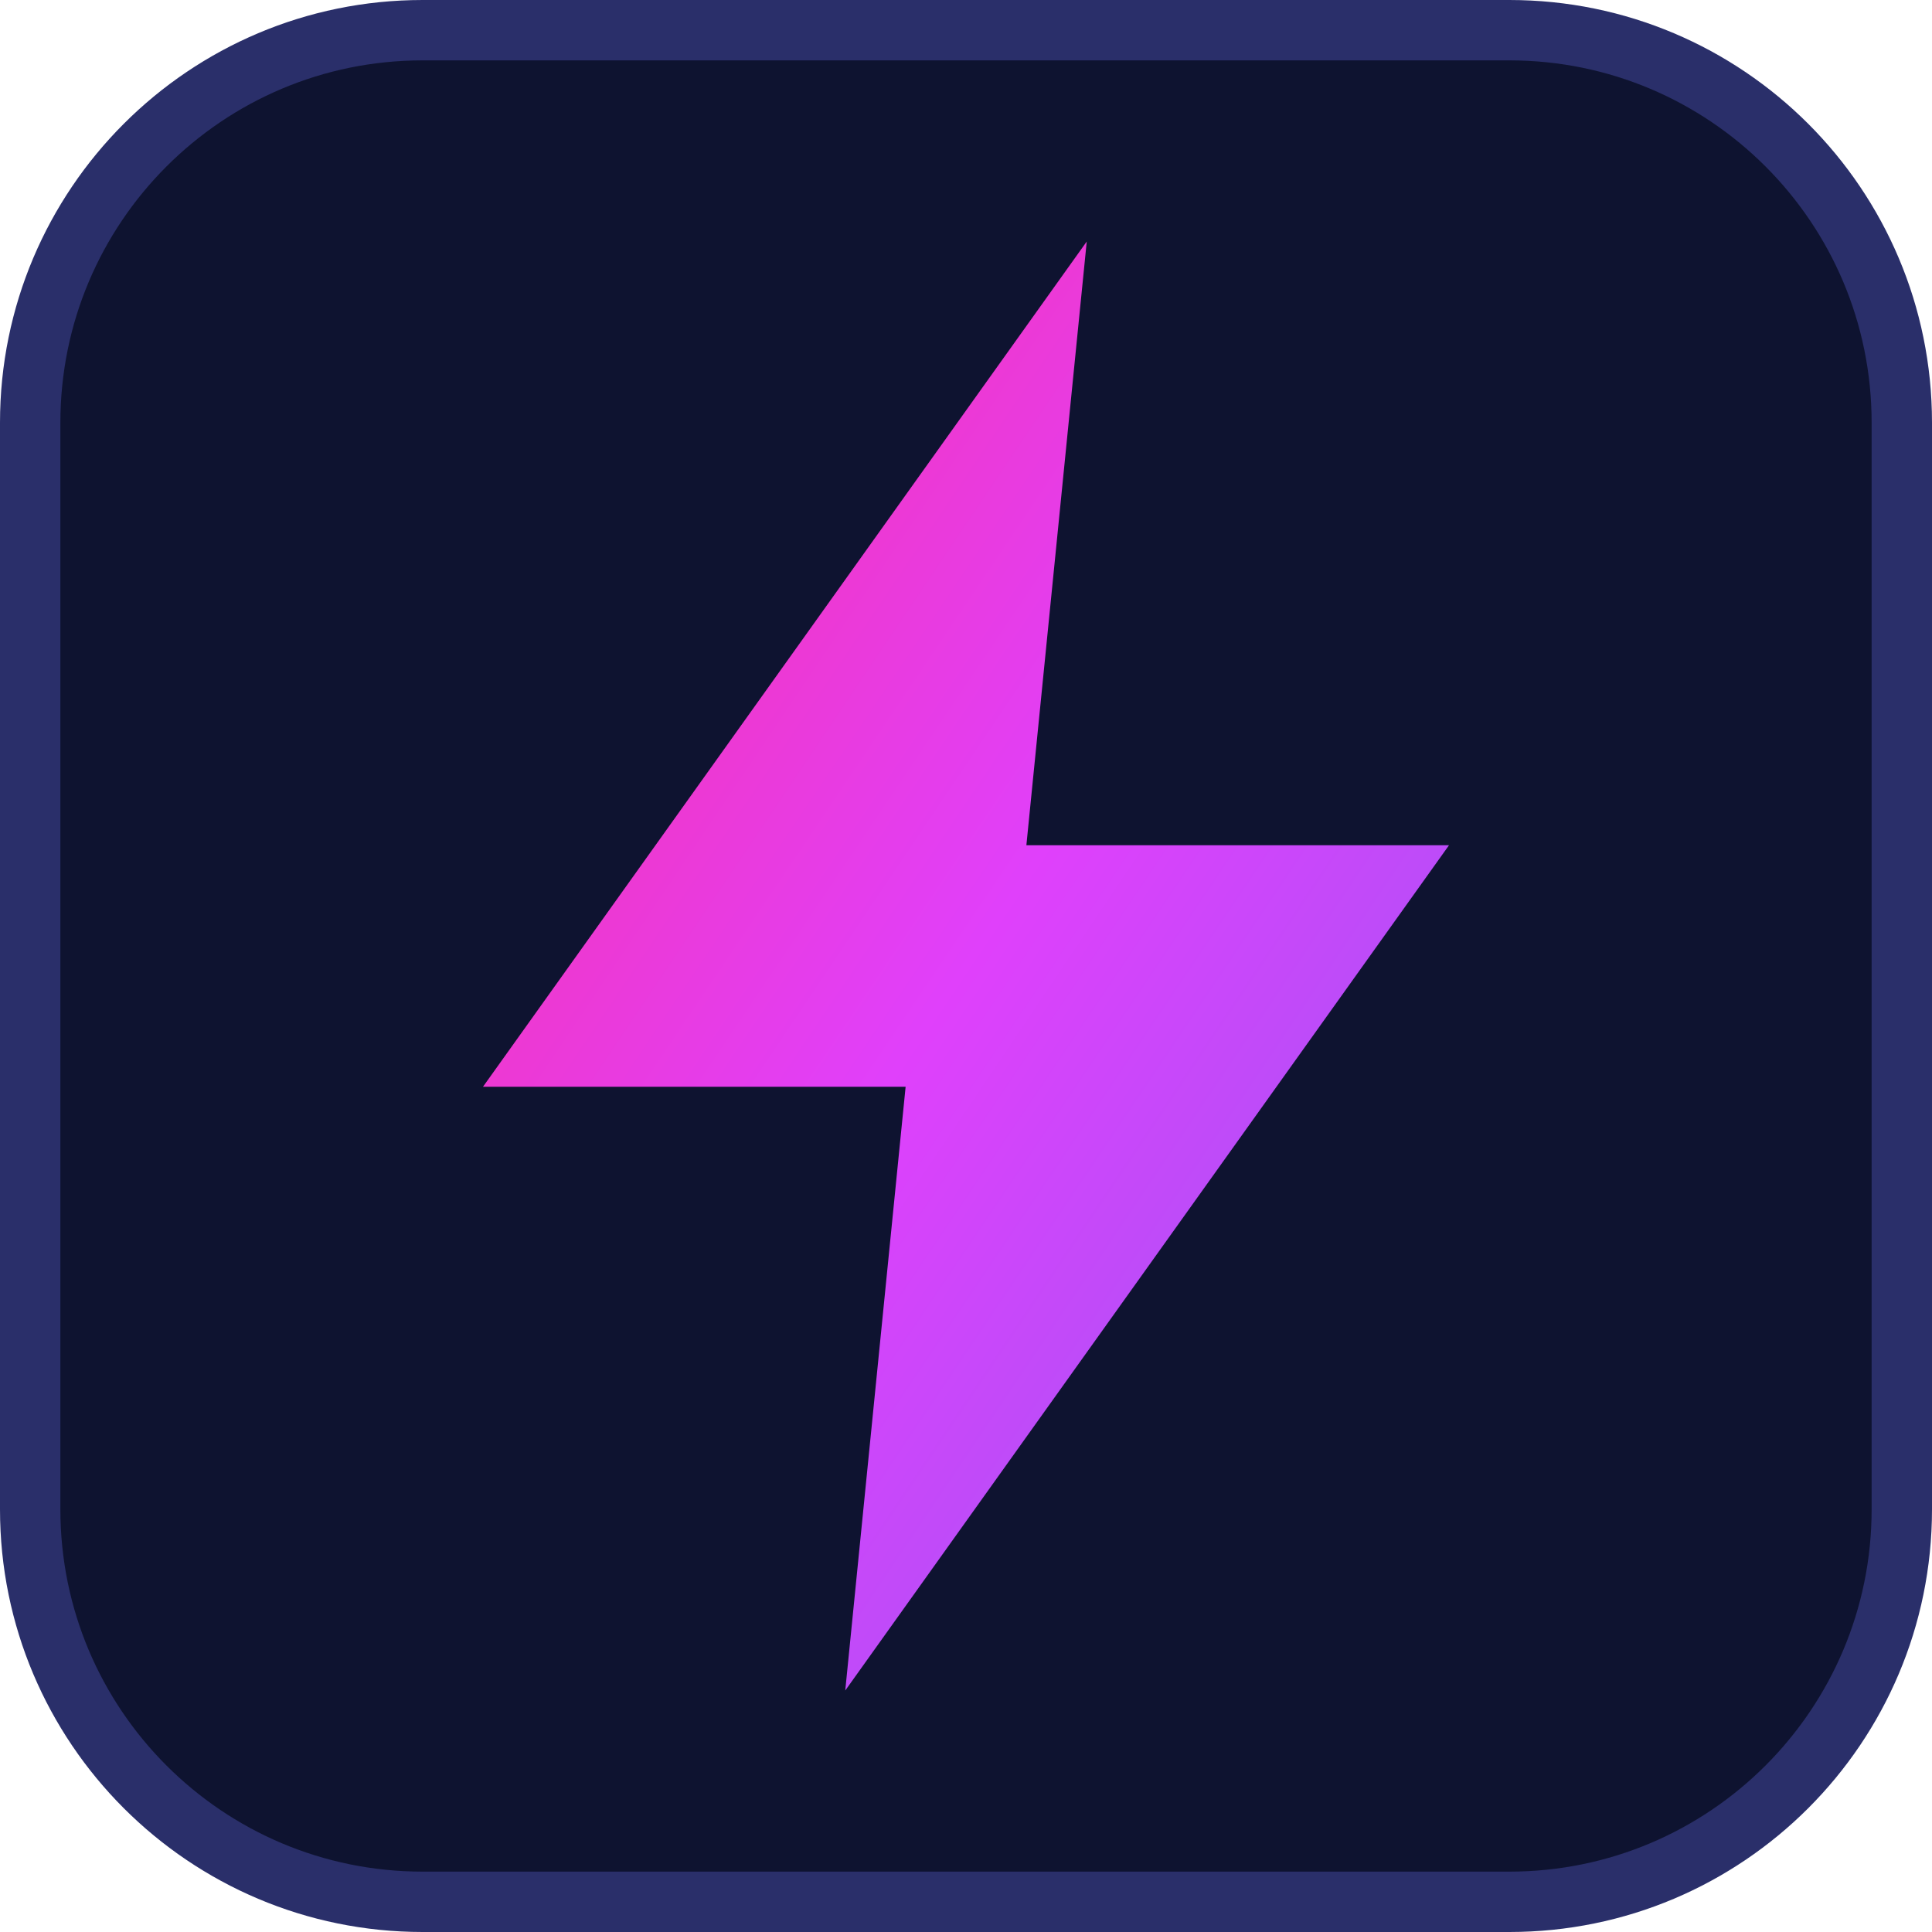
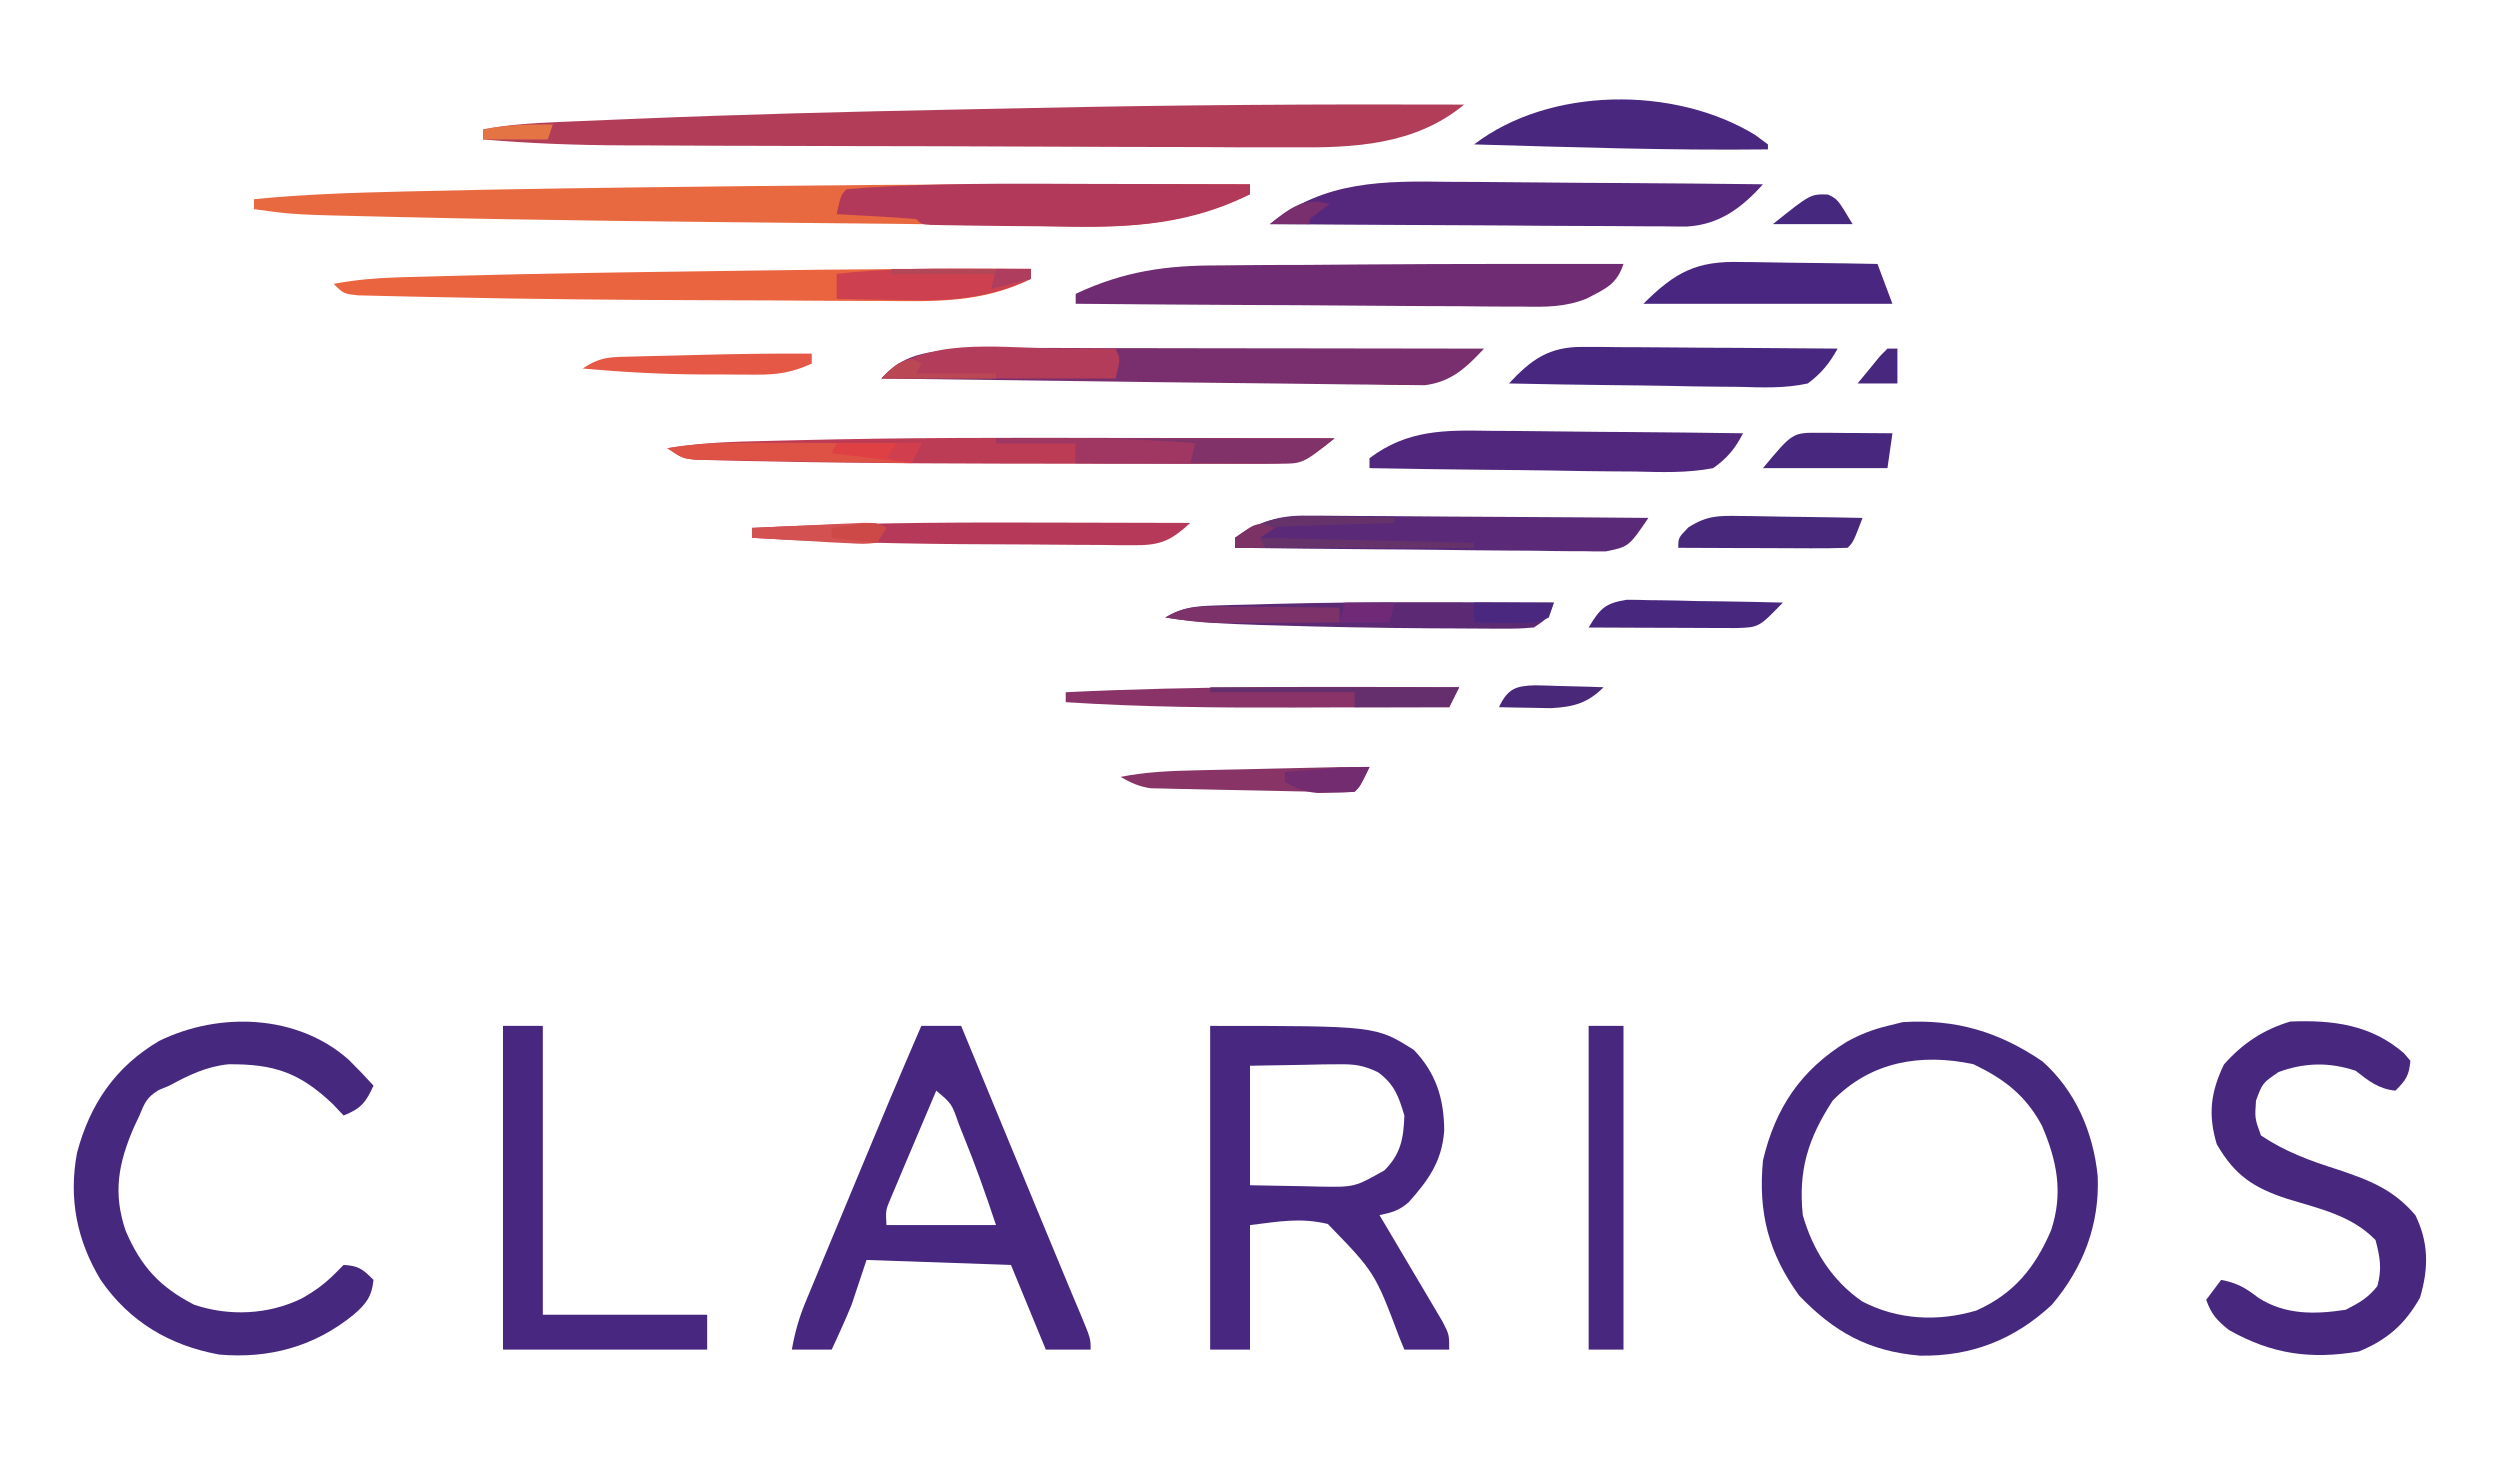
- <svg xmlns="http://www.w3.org/2000/svg" viewBox="0 0 32 32">
-   <defs>
-     <linearGradient id="bolt" x1="0" y1="0" x2="1" y2="1">
-       <stop offset="0" stop-color="#ff2e9a" />
-       <stop offset="0.5" stop-color="#e040fb" />
-       <stop offset="1" stop-color="#8b5cf6" />
-     </linearGradient>
-   </defs>
-   <rect x="0.5" y="0.5" width="31" height="31" rx="6.5" fill="#0e1330" stroke="#2a2f6a" />
-   <path d="M18 4 8 18h7l-1 10 10-14h-7z" fill="url(#bolt)" />
+ <svg xmlns="http://www.w3.org/2000/svg" version="1.1" width="502" height="293">
+   <path d="M0 0 C6.67 5.92 10.22 14.31 11.09 23.02 C11.52 32.76 8.17 41.48 1.88 48.88 C-5.68 55.91 -14.29 59.26 -24.6 59.09 C-34.88 58.23 -41.85 54.34 -48.88 47 C-55.02 38.47 -57.11 30.38 -56.12 19.88 C-53.62 9.31 -48.51 1.75 -39.29 -3.94 C-36.6 -5.41 -34.1 -6.41 -31.12 -7.12 C-30.11 -7.37 -29.1 -7.62 -28.06 -7.88 C-17.38 -8.55 -8.7 -5.92 0 0 Z M-42.12 7.88 C-47.04 15.42 -49.07 21.84 -48.12 30.88 C-46.14 37.86 -42.22 44.07 -36.2 48.2 C-29.07 51.93 -20.95 52.31 -13.28 50.03 C-5.72 46.67 -1.45 41.38 1.75 33.88 C4.21 26.38 2.92 19.94 -0.12 12.88 C-3.4 6.78 -7.74 3.49 -13.88 0.56 C-24.34 -1.65 -34.44 -0.03 -42.12 7.88 Z " fill="#47287F" transform="translate(410.125,213.125)" />
+   <path d="M0 0 C33.24 0 33.24 0 40.88 4.81 C45.35 9.42 46.96 14.64 47 21 C46.56 27.16 43.88 30.9 39.85 35.43 C37.84 37.13 36.53 37.46 34 38 C34.64 39.07 34.64 39.07 35.29 40.16 C37.2 43.37 39.1 46.59 41 49.81 C41.67 50.93 42.34 52.05 43.02 53.21 C43.66 54.28 44.29 55.35 44.94 56.46 C45.52 57.45 46.11 58.44 46.71 59.46 C48 62 48 62 48 65 C45.03 65 42.06 65 39 65 C38.7 64.28 38.4 63.56 38.09 62.81 C33.08 49.51 33.08 49.51 23.62 39.77 C18.04 38.46 13.9 39.28 8 40 C8 48.25 8 56.5 8 65 C5.36 65 2.72 65 0 65 C0 43.55 0 22.1 0 0 Z M8 8 C8 15.92 8 23.84 8 32 C11.53 32.06 15.05 32.12 18.69 32.19 C19.79 32.21 20.89 32.24 22.03 32.27 C29.02 32.38 29.02 32.38 35 29 C38.29 25.71 38.84 22.59 39 18 C37.83 14.11 37.02 11.76 33.73 9.32 C30.7 7.85 28.82 7.65 25.48 7.71 C24.1 7.72 24.1 7.72 22.69 7.73 C21.53 7.76 20.38 7.78 19.19 7.81 C15.5 7.87 11.8 7.94 8 8 Z " fill="#482780" transform="translate(243,206)" />
+   <path d="M0 0 C2.64 0 5.28 0 8 0 C10.58 6.24 13.16 12.48 15.73 18.72 C16.61 20.83 17.48 22.95 18.35 25.06 C18.78 26.08 19.2 27.1 19.63 28.15 C20.05 29.17 20.47 30.18 20.9 31.23 C21.74 33.26 22.58 35.28 23.41 37.31 C25.33 41.95 27.25 46.59 29.18 51.23 C29.51 52.02 29.84 52.81 30.18 53.63 C30.79 55.09 31.4 56.55 32.02 58 C34 62.78 34 62.78 34 65 C31.03 65 28.06 65 25 65 C22.69 59.39 20.38 53.78 18 48 C8.43 47.67 -1.14 47.34 -11 47 C-12.49 51.45 -12.49 51.45 -14 56 C-14.7 57.7 -15.42 59.39 -16.19 61.06 C-16.53 61.82 -16.88 62.57 -17.23 63.35 C-17.48 63.89 -17.74 64.44 -18 65 C-20.64 65 -23.28 65 -26 65 C-25.4 61.61 -24.56 58.61 -23.24 55.43 C-22.88 54.56 -22.52 53.68 -22.14 52.78 C-21.75 51.84 -21.36 50.91 -20.96 49.94 C-20.55 48.96 -20.14 47.98 -19.73 46.97 C-18.43 43.83 -17.12 40.7 -15.81 37.56 C-14.95 35.49 -14.09 33.41 -13.23 31.34 C-8.89 20.86 -4.51 10.41 0 0 Z M3 13 C1.32 16.93 -0.34 20.87 -2 24.81 C-2.48 25.93 -2.95 27.05 -3.45 28.21 C-3.9 29.28 -4.35 30.35 -4.81 31.46 C-5.23 32.45 -5.65 33.44 -6.08 34.46 C-7.17 37.02 -7.17 37.02 -7 40 C0.26 40 7.52 40 15 40 C12.96 33.87 10.88 27.96 8.44 22 C8.13 21.24 7.83 20.48 7.52 19.69 C6.12 15.63 6.12 15.63 3 13 Z " fill="#47277F" transform="translate(185,206)" />
+   <path d="M0 0 C-9.87 8.18 -22.29 8.72 -34.51 8.58 C-36.12 8.58 -37.72 8.59 -39.33 8.59 C-43.64 8.6 -47.96 8.57 -52.28 8.54 C-56.82 8.51 -61.36 8.51 -65.91 8.51 C-73.53 8.5 -81.16 8.47 -88.78 8.43 C-99.5 8.38 -110.21 8.35 -120.93 8.34 C-128.39 8.32 -135.86 8.3 -143.33 8.28 C-145.13 8.28 -146.93 8.27 -148.72 8.27 C-153.85 8.25 -158.99 8.23 -164.12 8.2 C-165.66 8.2 -167.21 8.19 -168.75 8.19 C-178.21 8.16 -187.57 7.81 -197 7 C-197 6.34 -197 5.68 -197 5 C-191.94 4.02 -186.97 3.72 -181.84 3.5 C-180.94 3.46 -180.03 3.42 -179.1 3.38 C-176.12 3.25 -173.14 3.13 -170.16 3.01 C-168.6 2.94 -168.6 2.94 -167.02 2.88 C-145.22 1.97 -123.41 1.42 -101.59 0.99 C-96.52 0.9 -91.44 0.79 -86.36 0.68 C-57.57 0.06 -28.8 -0.11 0 0 Z " fill="#B13D59" transform="translate(294,21)" />
+   <path d="M0 0 C1.71 1.69 3.36 3.4 4.96 5.18 C3.44 8.55 2.44 9.79 -1.04 11.18 C-1.74 10.44 -2.44 9.7 -3.16 8.93 C-9.91 2.49 -15.07 0.83 -24.15 0.89 C-28.61 1.34 -32.14 3.07 -36.04 5.18 C-36.74 5.47 -37.44 5.77 -38.17 6.07 C-40.53 7.48 -41.01 8.65 -42.04 11.18 C-42.39 11.93 -42.75 12.68 -43.11 13.45 C-46.27 20.72 -47.41 26.74 -44.79 34.37 C-41.69 41.57 -37.96 45.61 -31.04 49.18 C-23.98 51.54 -16.17 51.18 -9.48 47.93 C-6.75 46.39 -4.9 45.04 -2.66 42.81 C-2.13 42.27 -1.59 41.74 -1.04 41.18 C1.98 41.36 2.8 42.02 4.96 44.18 C4.64 47.5 3.45 49.06 0.96 51.18 C-6.93 57.6 -16 60.05 -26.04 59.18 C-36.02 57.34 -44.04 52.59 -49.82 44.2 C-54.62 36.23 -56.28 27.86 -54.58 18.7 C-51.99 8.9 -46.84 1.34 -38.04 -3.82 C-26 -9.69 -10.3 -9.18 0 0 Z " fill="#47287F" transform="translate(70.03906,212.8164)" />
+   <path d="M0 0 C0 0.66 0 1.32 0 2 C-12.47 7.83 -23.05 8.77 -36.69 8.44 C-38.79 8.41 -40.9 8.38 -43.01 8.36 C-47.84 8.3 -52.67 8.23 -57.5 8.14 C-66.34 7.98 -75.19 7.9 -84.03 7.82 C-112.83 7.54 -141.62 7.27 -170.41 6.59 C-172.15 6.55 -173.89 6.51 -175.62 6.47 C-192.01 6.1 -192.01 6.1 -200 5 C-200 4.34 -200 3.68 -200 3 C-190.15 2.02 -180.31 1.7 -170.41 1.47 C-169.57 1.45 -168.73 1.43 -167.87 1.41 C-148.3 0.94 -128.74 0.68 -109.17 0.47 C-106.33 0.44 -103.49 0.41 -100.65 0.37 C-67.1 -0 -33.55 -0.13 0 0 Z " fill="#E8683F" transform="translate(251,37)" />
+   <path d="M0 0 C0.42 0.49 0.84 0.99 1.27 1.5 C1 4.47 0.41 5.35 -1.73 7.5 C-5.14 7.16 -7.09 5.54 -9.73 3.5 C-15.01 1.74 -19.95 1.85 -25.17 3.75 C-28.42 5.96 -28.42 5.96 -29.73 9.5 C-29.98 13.05 -29.98 13.05 -28.73 16.5 C-23.82 19.79 -18.84 21.6 -13.23 23.37 C-6.94 25.49 -2.15 27.32 2.27 32.5 C4.98 38.04 4.95 43.2 3.2 49.06 C0.19 54.41 -3.38 57.52 -9.05 59.87 C-18.78 61.52 -26.55 60.42 -35.17 55.56 C-37.61 53.6 -38.7 52.4 -39.73 49.5 C-38.74 48.18 -37.75 46.86 -36.73 45.5 C-33.59 46.09 -31.8 47.1 -29.3 49.06 C-23.91 52.55 -17.94 52.45 -11.73 51.5 C-9.05 50.14 -7.22 49.11 -5.36 46.75 C-4.41 43.31 -4.82 40.92 -5.73 37.5 C-10.52 32.54 -17.03 31.2 -23.43 29.23 C-30.17 27.03 -33.97 24.55 -37.61 18.25 C-39.39 12.32 -38.84 7.8 -36.17 2.25 C-32.41 -2 -28.29 -4.73 -22.86 -6.38 C-14.33 -6.72 -6.65 -5.77 0 0 Z " fill="#48277E" transform="translate(482.7344,211.5039)" />
+   <path d="M0 0 C2.64 0 5.28 0 8 0 C8 19.14 8 38.28 8 58 C18.89 58 29.78 58 41 58 C41 60.31 41 62.62 41 65 C27.47 65 13.94 65 0 65 C0 43.55 0 22.1 0 0 Z " fill="#482780" transform="translate(101,206)" />
+   <path d="M0 0 C7.97 -0.01 15.95 -0.01 23.92 0 C22.53 4.18 20.31 4.97 16.52 6.96 C12.25 8.68 8.28 8.66 3.72 8.57 C2.74 8.57 1.77 8.57 0.76 8.57 C-2.44 8.57 -5.63 8.53 -8.83 8.49 C-11.06 8.48 -13.29 8.47 -15.52 8.47 C-21.36 8.45 -27.21 8.4 -33.05 8.35 C-39.02 8.29 -45 8.27 -50.97 8.25 C-62.67 8.19 -74.38 8.11 -86.08 8 C-86.08 7.34 -86.08 6.68 -86.08 6 C-76.3 1.43 -67.87 0.26 -57.19 0.3 C-55.68 0.28 -54.17 0.27 -52.66 0.25 C-48.7 0.21 -44.74 0.2 -40.79 0.2 C-36.85 0.19 -32.91 0.15 -28.97 0.11 C-19.31 0.03 -9.66 0.01 0 0 Z " fill="#6F2C72" transform="translate(302.0778,52.99726)" />
+   <path d="M0 0 C2.25 0 4.49 0 6.74 0 C12.62 0.01 18.5 0.02 24.38 0.03 C30.39 0.04 36.4 0.04 42.42 0.05 C54.19 0.06 65.96 0.08 77.73 0.1 C74.19 3.9 71.1 6.82 65.8 7.45 C64.71 7.43 63.61 7.42 62.49 7.41 C61.23 7.4 59.97 7.39 58.68 7.39 C57.29 7.36 55.91 7.34 54.52 7.32 C53.06 7.3 51.6 7.29 50.13 7.28 C46.16 7.24 42.2 7.19 38.23 7.13 C34.03 7.07 29.83 7.03 25.62 6.99 C16.03 6.89 6.44 6.77 -3.15 6.63 C-7.7 6.57 -12.25 6.51 -16.79 6.45 C-25.62 6.34 -34.44 6.22 -43.27 6.1 C-39.76 2.04 -35.62 0.9 -30.41 0.48 C-20.29 -0.22 -10.13 -0.02 0 0 Z " fill="#792F6E" transform="translate(220.2656,69.90234)" />
+   <path d="M0 0 C1.82 0.01 3.64 0.02 5.46 0.02 C10.21 0.04 14.95 0.09 19.7 0.14 C24.56 0.2 29.42 0.22 34.28 0.24 C43.78 0.3 53.29 0.38 62.79 0.49 C58.57 5.22 54.02 8.59 47.61 8.97 C46.05 8.98 44.48 8.97 42.92 8.94 C41.63 8.94 41.63 8.94 40.32 8.94 C37.5 8.94 34.68 8.91 31.86 8.88 C29.9 8.87 27.93 8.87 25.97 8.86 C20.82 8.85 15.67 8.81 10.52 8.76 C5.26 8.72 -0.01 8.7 -5.27 8.68 C-15.58 8.64 -25.89 8.57 -36.21 8.49 C-25.31 -0.3 -13.25 -0.2 0 0 Z " fill="#55277D" transform="translate(291.207,36.51172)" />
+   <path d="M0 0 C0 0.66 0 1.32 0 2 C-9.87 6.91 -19.47 6.53 -30.21 6.43 C-32.1 6.42 -33.98 6.42 -35.87 6.42 C-40.85 6.41 -45.82 6.37 -50.8 6.33 C-54.75 6.31 -58.69 6.3 -62.64 6.29 C-81.51 6.25 -100.37 6.08 -119.23 5.66 C-120.91 5.62 -122.58 5.59 -124.25 5.56 C-126.54 5.52 -128.83 5.46 -131.12 5.4 C-132.4 5.37 -133.69 5.34 -135.02 5.31 C-138 5 -138 5 -140 3 C-135.72 2.2 -131.6 1.83 -127.26 1.7 C-126.61 1.68 -125.96 1.66 -125.3 1.64 C-123.16 1.58 -121.03 1.53 -118.9 1.47 C-117.38 1.43 -115.86 1.39 -114.35 1.35 C-98.21 0.91 -82.06 0.68 -65.92 0.47 C-62.85 0.43 -59.77 0.38 -56.7 0.34 C-37.8 0.07 -18.9 -0.07 0 0 Z " fill="#EA643F" transform="translate(207,54)" />
+   <path d="M0 0 C5.05 0.01 10.1 0.01 15.15 0.02 C24.94 0.03 34.74 0.05 44.53 0.07 C39.45 4.21 36.9 5.22 30.44 5.2 C29.34 5.2 29.34 5.2 28.22 5.2 C25.77 5.21 23.32 5.2 20.87 5.2 C19.15 5.2 17.43 5.2 15.7 5.21 C11.09 5.21 6.49 5.2 1.88 5.2 C-0.96 5.19 -3.8 5.19 -6.64 5.19 C-27.9 5.17 -49.15 5.15 -70.41 4.69 C-71.26 4.68 -72.1 4.66 -72.97 4.65 C-75.27 4.6 -77.57 4.55 -79.87 4.48 C-81.1 4.45 -82.32 4.42 -83.58 4.39 C-86.47 4.07 -86.47 4.07 -89.47 2.07 C-84.58 1.29 -79.85 0.89 -74.89 0.75 C-74.16 0.73 -73.43 0.71 -72.68 0.69 C-70.27 0.63 -67.85 0.57 -65.44 0.51 C-64.59 0.49 -63.75 0.47 -62.88 0.45 C-41.92 -0.07 -20.96 -0.05 0 0 Z " fill="#BC3C56" transform="translate(223.4714,87.93134)" />
+   <path d="M0 0 C3.55 0.01 7.09 0.01 10.64 0.02 C17.54 0.03 24.45 0.05 31.35 0.07 C31.35 0.73 31.35 1.39 31.35 2.07 C17.58 8.97 4.56 8.82 -10.59 8.51 C-12.92 8.48 -15.24 8.47 -17.57 8.45 C-21.78 8.41 -25.99 8.36 -30.2 8.28 C-31.04 8.26 -31.88 8.25 -32.74 8.23 C-34.65 8.07 -34.65 8.07 -35.65 7.07 C-38.34 6.83 -41.02 6.65 -43.71 6.51 C-44.47 6.46 -45.23 6.42 -46.01 6.38 C-47.89 6.27 -49.77 6.17 -51.65 6.07 C-50.78 2.19 -50.78 2.19 -49.65 1.07 C-46.95 0.82 -44.28 0.64 -41.57 0.51 C-40.7 0.47 -39.82 0.43 -38.92 0.38 C-25.96 -0.17 -12.97 -0.04 0 0 Z " fill="#B2395A" transform="translate(219.6506,36.93134)" />
+   <path d="M0 0 C1.47 0.01 2.93 0.02 4.4 0.02 C8.23 0.04 12.06 0.09 15.9 0.14 C19.82 0.2 23.74 0.22 27.66 0.24 C35.34 0.3 43.01 0.38 50.68 0.49 C49.15 3.52 47.48 5.54 44.68 7.49 C39.47 8.5 34.29 8.3 29 8.17 C27.47 8.16 25.93 8.15 24.39 8.14 C20.35 8.12 16.32 8.05 12.29 7.97 C8.16 7.9 4.04 7.87 -0.08 7.83 C-8.16 7.76 -16.24 7.64 -24.32 7.49 C-24.32 6.83 -24.32 6.17 -24.32 5.49 C-16.68 -0.26 -9.15 -0.17 0 0 Z " fill="#50277C" transform="translate(299.3164,86.51172)" />
+   <path d="M0 0 C1.11 -0 1.11 -0 2.25 -0 C4.68 0 7.11 0.03 9.54 0.06 C11.23 0.07 12.93 0.08 14.62 0.08 C19.06 0.1 23.5 0.14 27.94 0.18 C32.48 0.22 37.02 0.24 41.55 0.26 C50.45 0.3 59.34 0.37 68.23 0.45 C64.28 6.24 64.28 6.24 59.67 7.18 C58.28 7.19 56.89 7.18 55.5 7.14 C54.36 7.14 54.36 7.14 53.19 7.14 C50.69 7.13 48.18 7.09 45.68 7.04 C43.94 7.03 42.19 7.02 40.45 7.01 C35.88 6.99 31.3 6.93 26.73 6.87 C22.06 6.8 17.38 6.78 12.71 6.75 C3.55 6.68 -5.61 6.58 -14.77 6.45 C-14.77 5.79 -14.77 5.13 -14.77 4.45 C-9.73 1.16 -6.08 -0.13 0 0 Z " fill="#5A2978" transform="translate(262.7712,103.5459)" />
+   <path d="M0 0 C2.31 0 4.62 0 7 0 C7 21.45 7 42.9 7 65 C4.69 65 2.38 65 0 65 C0 43.55 0 22.1 0 0 Z " fill="#48277F" transform="translate(319,206)" />
+   <path d="M0 0 C1.14 0 2.28 0 3.46 0 C4.68 0.02 5.9 0.03 7.16 0.05 C8.42 0.05 9.67 0.06 10.97 0.06 C14.3 0.07 17.63 0.1 20.97 0.13 C24.37 0.17 27.78 0.18 31.18 0.19 C37.86 0.23 44.53 0.28 51.2 0.34 C49.59 3.26 47.89 5.36 45.2 7.34 C40.63 8.34 36.15 8.16 31.49 8.02 C30.15 8.01 28.82 8 27.48 7.99 C23.98 7.97 20.48 7.9 16.97 7.82 C13.39 7.75 9.82 7.72 6.24 7.68 C-0.78 7.61 -7.79 7.49 -14.8 7.34 C-10.28 2.49 -6.75 -0.04 0 0 Z " fill="#482780" transform="translate(317.8,69.65942)" />
+   <path d="M0 0 C0.85 0.63 1.71 1.27 2.59 1.92 C2.59 2.25 2.59 2.58 2.59 2.92 C-17.08 3.15 -36.75 2.48 -56.41 1.92 C-41.28 -9.67 -16.23 -9.89 0 0 Z " fill="#49277F" transform="translate(352.4102,27.07812)" />
+   <path d="M0 0 C1.18 0.01 1.18 0.01 2.39 0.02 C4.89 0.04 7.38 0.09 9.88 0.14 C11.58 0.16 13.28 0.18 14.99 0.2 C19.14 0.24 23.29 0.31 27.44 0.39 C28.43 3.03 29.42 5.67 30.44 8.39 C13.94 8.39 -2.56 8.39 -19.56 8.39 C-13.14 1.97 -8.84 -0.24 0 0 Z " fill="#492680" transform="translate(349.5586,52.60938)" />
+   <path d="M0 0 C-1 3 -1 3 -4 5 C-7.05 5.24 -7.05 5.24 -10.82 5.23 C-11.51 5.23 -12.2 5.23 -12.9 5.23 C-15.17 5.23 -17.43 5.21 -19.69 5.19 C-21.26 5.18 -22.82 5.17 -24.39 5.17 C-35.18 5.1 -45.97 4.89 -56.75 4.56 C-57.42 4.54 -58.1 4.52 -58.79 4.5 C-65.28 4.31 -71.58 4 -78 3 C-74.64 0.99 -71.97 0.7 -68.09 0.59 C-66.87 0.55 -65.65 0.51 -64.4 0.47 C-63.06 0.44 -61.72 0.41 -60.38 0.38 C-58.98 0.34 -57.59 0.3 -56.2 0.26 C-37.47 -0.22 -18.73 -0.09 0 0 Z " fill="#5C2A75" transform="translate(312,121)" />
+   <path d="M0 0 C3.64 0.01 7.27 0.01 10.91 0.02 C17.96 0.03 25.02 0.05 32.08 0.07 C28.41 3.46 26.25 4.57 21.26 4.54 C20.11 4.54 18.96 4.54 17.78 4.55 C15.92 4.52 15.92 4.52 14.02 4.49 C12.73 4.49 11.43 4.49 10.1 4.48 C6.64 4.47 3.19 4.44 -0.26 4.4 C-3.01 4.37 -5.76 4.37 -8.52 4.36 C-24.34 4.31 -40.12 3.96 -55.92 3.07 C-55.92 2.41 -55.92 1.75 -55.92 1.07 C-37.27 0.11 -18.67 -0.06 0 0 Z " fill="#B63959" transform="translate(206.921,104.9313)" />
+   <path d="M0 0 C-0.66 1.32 -1.32 2.64 -2 4 C-9.75 4.03 -17.5 4.04 -25.25 4.05 C-27.88 4.06 -30.51 4.07 -33.14 4.08 C-48.46 4.13 -63.71 3.99 -79 3 C-79 2.34 -79 1.68 -79 1 C-52.68 -0.29 -26.35 -0.1 0 0 Z " fill="#893368" transform="translate(293,138)" />
+   <path d="M0 0 C22.44 0 44.88 0 68 0 C61.59 5.13 61.59 5.13 56.64 5.11 C55.29 5.11 55.29 5.11 53.91 5.11 C52.94 5.11 51.96 5.1 50.96 5.1 C49.96 5.1 48.97 5.09 47.94 5.09 C44.75 5.09 41.56 5.08 38.38 5.06 C36.22 5.06 34.06 5.05 31.9 5.05 C26.6 5.04 21.3 5.02 16 5 C16 3.68 16 2.36 16 1 C10.72 1 5.44 1 0 1 C0 0.67 0 0.34 0 0 Z " fill="#813369" transform="translate(200,88)" />
+   <path d="M0 0 C1.85 0.01 1.85 0.01 3.74 0.01 C6.74 0.03 9.75 0.04 12.75 0.06 C13.75 2.06 13.75 2.06 12.75 6.06 C-2.76 6.06 -18.27 6.06 -34.25 6.06 C-25.8 -2.39 -11.09 -0.08 0 0 Z " fill="#B23C5A" transform="translate(211.25,69.9375)" />
+   <path d="M0 0 C0.7 0.01 1.41 0.01 2.13 0.02 C4.36 0.04 6.59 0.09 8.82 0.14 C10.34 0.16 11.86 0.18 13.38 0.2 C17.09 0.24 20.8 0.31 24.51 0.39 C22.64 5.27 22.64 5.27 21.51 6.39 C18.99 6.48 16.5 6.51 13.98 6.49 C12.85 6.49 12.85 6.49 11.69 6.48 C9.28 6.48 6.86 6.47 4.45 6.45 C2.82 6.45 1.18 6.44 -0.45 6.44 C-4.46 6.43 -8.48 6.41 -12.49 6.39 C-12.49 4.39 -12.49 4.39 -10.46 2.29 C-6.7 -0.11 -4.43 -0.07 0 0 Z " fill="#47287B" transform="translate(349.4883,103.6094)" />
+   <path d="M0 0 C1.29 0 2.57 0.01 3.9 0.01 C7.04 0.03 10.17 0.04 13.31 0.06 C13.31 0.72 13.31 1.38 13.31 2.06 C4.64 6.04 -2.93 6.57 -12.38 6.31 C-13.66 6.29 -14.95 6.28 -16.27 6.26 C-19.41 6.21 -22.55 6.15 -25.69 6.06 C-25.69 4.41 -25.69 2.76 -25.69 1.06 C-17.11 0.08 -8.63 -0.06 0 0 Z " fill="#CD404F" transform="translate(193.6875,53.9375)" />
+   <path d="M0 0 C1.46 0 2.92 0.03 4.38 0.08 C5.54 0.09 5.54 0.09 6.72 0.1 C9.17 0.13 11.63 0.19 14.08 0.26 C15.75 0.28 17.42 0.3 19.09 0.32 C23.17 0.38 27.25 0.46 31.33 0.57 C26.53 5.53 26.53 5.53 22.08 5.68 C20.69 5.68 19.3 5.68 17.92 5.67 C17.19 5.66 16.46 5.66 15.71 5.66 C13.37 5.66 11.04 5.64 8.71 5.63 C7.13 5.63 5.55 5.62 3.97 5.62 C0.09 5.61 -3.79 5.59 -7.67 5.57 C-5.4 1.83 -4.42 0.68 0 0 Z " fill="#48277F" transform="translate(326.667,120.4324)" />
+   <path d="M0 0 C0.85 0 1.7 0.01 2.58 0.01 C3.47 0.02 4.36 0.03 5.27 0.04 C6.17 0.04 7.07 0.04 7.99 0.05 C10.21 0.06 12.43 0.08 14.65 0.1 C14.32 2.41 13.99 4.72 13.65 7.1 C5.4 7.1 -2.85 7.1 -11.35 7.1 C-5.41 -0.04 -5.41 -0.04 0 0 Z " fill="#48277E" transform="translate(365.3516,86.90234)" />
+   <path d="M0 0 C-1.88 3.88 -1.88 3.88 -3 5 C-6.13 5.04 -9.23 5.02 -12.36 4.95 C-13.31 4.93 -14.25 4.91 -15.22 4.89 C-17.22 4.85 -19.23 4.81 -21.23 4.76 C-24.29 4.69 -27.35 4.63 -30.41 4.58 C-32.35 4.54 -34.3 4.49 -36.24 4.45 C-37.16 4.43 -38.07 4.42 -39.02 4.4 C-39.87 4.38 -40.73 4.36 -41.61 4.33 C-42.37 4.32 -43.12 4.3 -43.89 4.29 C-46.27 3.96 -47.93 3.18 -50 2 C-44.91 0.99 -39.97 0.79 -34.8 0.68 C-33.93 0.66 -33.06 0.64 -32.17 0.62 C-29.4 0.56 -26.64 0.5 -23.88 0.44 C-22.01 0.39 -20.14 0.35 -18.28 0.31 C-14.86 0.23 -11.45 0.15 -8.03 0.08 C-7.35 0.06 -6.66 0.05 -5.96 0.03 C-3.97 -0 -1.99 0 0 0 Z " fill="#883466" transform="translate(275,154)" />
+   <path d="M0 0 C0.97 0 1.93 0 2.93 0 C6 0.01 9.06 0.02 12.13 0.04 C14.22 0.04 16.3 0.04 18.39 0.05 C23.49 0.06 28.59 0.08 33.69 0.1 C33.03 1.42 32.37 2.74 31.69 4.1 C25.19 4.01 18.7 3.9 12.2 3.78 C9.99 3.74 7.78 3.71 5.57 3.68 C2.4 3.63 -0.78 3.57 -3.95 3.51 C-4.94 3.5 -5.93 3.49 -6.96 3.48 C-7.88 3.46 -8.8 3.44 -9.75 3.42 C-10.96 3.4 -10.96 3.4 -12.2 3.38 C-14.31 3.1 -14.31 3.1 -17.31 1.1 C-11.5 0.09 -5.88 -0.03 0 0 Z " fill="#DE5245" transform="translate(151.3086,88.90234)" />
+   <path d="M0 0 C0 0.66 0 1.32 0 2 C-3.87 3.8 -6.9 4.25 -11.16 4.23 C-12.34 4.23 -13.53 4.23 -14.76 4.22 C-15.99 4.21 -17.23 4.2 -18.5 4.19 C-19.7 4.19 -20.91 4.19 -22.15 4.19 C-30.14 4.15 -38.04 3.72 -46 3 C-42.3 0.53 -40.26 0.69 -35.84 0.59 C-35.14 0.57 -34.43 0.55 -33.7 0.53 C-31.45 0.47 -29.19 0.42 -26.94 0.38 C-25.45 0.34 -23.95 0.3 -22.46 0.26 C-14.97 0.07 -7.49 -0.04 0 0 Z " fill="#E55845" transform="translate(163,71)" />
+   <path d="M0 0 C13.38 -0.11 26.66 -0.1 40 1 C39.67 2.32 39.34 3.64 39 5 C31.41 5 23.82 5 16 5 C16 3.68 16 2.36 16 1 C10.72 1 5.44 1 0 1 C0 0.67 0 0.34 0 0 Z " fill="#9F3762" transform="translate(200,88)" />
+   <path d="M0 0 C16.5 0 33 0 50 0 C49.34 1.32 48.68 2.64 48 4 C41.73 4 35.46 4 29 4 C29 3.01 29 2.02 29 1 C19.43 1 9.86 1 0 1 C0 0.67 0 0.34 0 0 Z " fill="#652F6D" transform="translate(243,138)" />
+   <path d="M0 0 C1.02 0 1.02 0 2.07 0.01 C4.24 0.02 6.41 0.04 8.58 0.07 C10.05 0.08 11.53 0.09 13 0.1 C16.61 0.12 20.22 0.15 23.83 0.2 C23.83 1.19 23.83 2.18 23.83 3.2 C19.31 3.22 14.79 3.24 10.27 3.26 C8.99 3.27 7.71 3.27 6.4 3.28 C4.54 3.29 4.54 3.29 2.64 3.29 C0.93 3.3 0.93 3.3 -0.81 3.31 C-4.32 3.19 -7.7 2.75 -11.17 2.2 C-7.48 -0.15 -4.3 -0.04 0 0 Z " fill="#7D3369" transform="translate(245.1719,121.8047)" />
+   <path d="M0 0 C1.16 0.02 2.32 0.04 3.52 0.05 C6.37 0.1 9.21 0.17 12.06 0.25 C12.06 0.58 12.06 0.91 12.06 1.25 C11 1.28 11 1.28 9.91 1.31 C6.69 1.41 3.47 1.51 0.25 1.62 C-0.87 1.66 -1.99 1.69 -3.14 1.72 C-4.75 1.78 -4.75 1.78 -6.39 1.84 C-7.88 1.88 -7.88 1.88 -9.39 1.93 C-12.18 2.09 -12.18 2.09 -14.94 4.25 C-0.75 4.58 13.44 4.91 28.06 5.25 C28.06 5.58 28.06 5.91 28.06 6.25 C12.22 6.25 -3.62 6.25 -19.94 6.25 C-19.94 5.59 -19.94 4.93 -19.94 4.25 C-13.49 -0.5 -7.81 -0.23 0 0 Z " fill="#653369" transform="translate(267.9375,103.75)" />
+   <path d="M0 0 C1.65 0.03 3.31 0.07 4.96 0.14 C5.8 0.16 6.65 0.18 7.52 0.2 C9.6 0.24 11.69 0.31 13.77 0.39 C10.56 3.6 7.74 4.34 3.22 4.59 C1.98 4.56 0.74 4.54 -0.54 4.52 C-1.8 4.5 -3.05 4.48 -4.34 4.46 C-5.3 4.44 -6.25 4.41 -7.23 4.39 C-5.5 0.69 -3.87 0.1 0 0 Z " fill="#492879" transform="translate(308.2305,137.6094)" />
+   <path d="M0 0 C-1.88 3.88 -1.88 3.88 -3 5 C-4.6 5.13 -6.21 5.18 -7.81 5.19 C-8.69 5.2 -9.56 5.22 -10.46 5.23 C-13.11 4.99 -14.72 4.34 -17 3 C-17 2.34 -17 1.68 -17 1 C-14.92 0.83 -12.83 0.67 -10.75 0.5 C-9.59 0.41 -8.43 0.31 -7.23 0.22 C-4.83 0.06 -2.41 0 0 0 Z " fill="#742C71" transform="translate(275,154)" />
+   <path d="M0 0 C5.28 0 10.56 0 16 0 C15.67 0.99 15.34 1.98 15 3 C12.12 4.44 9.58 4.09 6.38 4.06 C5.19 4.05 4 4.04 2.77 4.04 C1.86 4.02 0.94 4.01 0 4 C0 2.68 0 1.36 0 0 Z " fill="#4B287F" transform="translate(296,121)" />
+   <path d="M0 0 C1.94 0.94 1.94 0.94 4.94 5.94 C-0.34 5.94 -5.62 5.94 -11.06 5.94 C-3.51 -0.11 -3.51 -0.11 0 0 Z " fill="#47287F" transform="translate(367.0625,39.0625)" />
+   <path d="M0 0 C-0.99 1.48 -0.99 1.48 -2 3 C-4.52 3.25 -4.52 3.25 -7.66 3.07 C-8.79 3.02 -9.91 2.96 -11.06 2.91 C-12.24 2.84 -13.41 2.76 -14.62 2.69 C-16.4 2.6 -16.4 2.6 -18.21 2.5 C-21.14 2.35 -24.07 2.18 -27 2 C-27 1.34 -27 0.68 -27 0 C-22.88 -0.2 -18.75 -0.38 -14.62 -0.56 C-13.45 -0.62 -12.27 -0.67 -11.06 -0.73 C-9.94 -0.78 -8.82 -0.83 -7.66 -0.88 C-6.11 -0.95 -6.11 -0.95 -4.52 -1.02 C-2 -1 -2 -1 0 0 Z " fill="#D35151" transform="translate(178,106)" />
+   <path d="M0 0 C5.61 0 11.22 0 17 0 C16.34 1.32 15.68 2.64 15 4 C9.72 3.34 4.44 2.68 -1 2 C-0.67 1.34 -0.34 0.68 0 0 Z " fill="#DE4044" transform="translate(168,89)" />
+   <path d="M0 0 C3.3 0 6.6 0 10 0 C9.67 1.32 9.34 2.64 9 4 C5.7 4 2.4 4 -1 4 C-0.67 2.68 -0.34 1.36 0 0 Z " fill="#702977" transform="translate(270,121)" />
+   <path d="M0 0 C9.24 0 18.48 0 28 0 C28 0.66 28 1.32 28 2 C25.36 2.66 22.72 3.32 20 4 C20.33 3.01 20.66 2.02 21 1 C14.07 1 7.14 1 0 1 C0 0.67 0 0.34 0 0 Z " fill="#B24857" transform="translate(179,54)" />
+   <path d="M0 0 C0.66 0.33 1.32 0.66 2 1 C1.67 1.66 1.34 2.32 1 3 C6.28 3 11.56 3 17 3 C17 3.33 17 3.66 17 4 C9.41 4 1.82 4 -6 4 C-3 1 -3 1 0 0 Z " fill="#BA4854" transform="translate(183,72)" />
+   <path d="M0 0 C0.66 0 1.32 0 2 0 C2 2.31 2 4.62 2 7 C-0.64 7 -3.28 7 -6 7 C-5.05 5.83 -4.09 4.66 -3.12 3.5 C-2.59 2.85 -2.06 2.2 -1.51 1.53 C-0.76 0.77 -0.76 0.77 0 0 Z " fill="#48277F" transform="translate(379,70)" />
+   <path d="M0 0 C-0.33 0.99 -0.66 1.98 -1 3 C-5.29 3 -9.58 3 -14 3 C-14 2.34 -14 1.68 -14 1 C-9.24 0.05 -4.83 -0.08 0 0 Z " fill="#E57444" transform="translate(111,25)" />
+   <path d="M0 0 C-0.99 1.48 -0.99 1.48 -2 3 C-4.97 2.67 -7.94 2.34 -11 2 C-11 1.34 -11 0.68 -11 0 C-9.54 -0.19 -8.08 -0.38 -6.62 -0.56 C-5.81 -0.67 -5 -0.77 -4.16 -0.88 C-2 -1 -2 -1 0 0 Z " fill="#CC4948" transform="translate(178,106)" />
+   <path d="M0 0 C-0.99 0.71 -0.99 0.71 -2 1.44 C-2.99 2.21 -2.99 2.21 -4 3 C-4 3.33 -4 3.66 -4 4 C-6.64 4 -9.28 4 -12 4 C-8.15 0.87 -4.95 -1.65 0 0 Z " fill="#792E6E" transform="translate(267,41)" />
+   <path d="M0 0 C2.62 -0.19 2.62 -0.19 5 0 C4.34 1.32 3.68 2.64 3 4 C1.35 3.67 -0.3 3.34 -2 3 C-1.34 2.01 -0.68 1.02 0 0 Z " fill="#D13F4F" transform="translate(180,89)" />
+   <path d="M0 0 C2.31 0 4.62 0 7 0 C7 0.66 7 1.32 7 2 C4.36 2.66 1.72 3.32 -1 4 C-0.67 2.68 -0.34 1.36 0 0 Z " fill="#AF3E5E" transform="translate(200,54)" />
+   <path d="M0 0 C-0.99 0.66 -1.98 1.32 -3 2 C-2.67 2.66 -2.34 3.32 -2 4 C-3.98 4 -5.96 4 -8 4 C-8 3.34 -8 2.68 -8 2 C-3.61 -1.2 -3.61 -1.2 0 0 Z " fill="#7D3266" transform="translate(256,106)" />
</svg>
